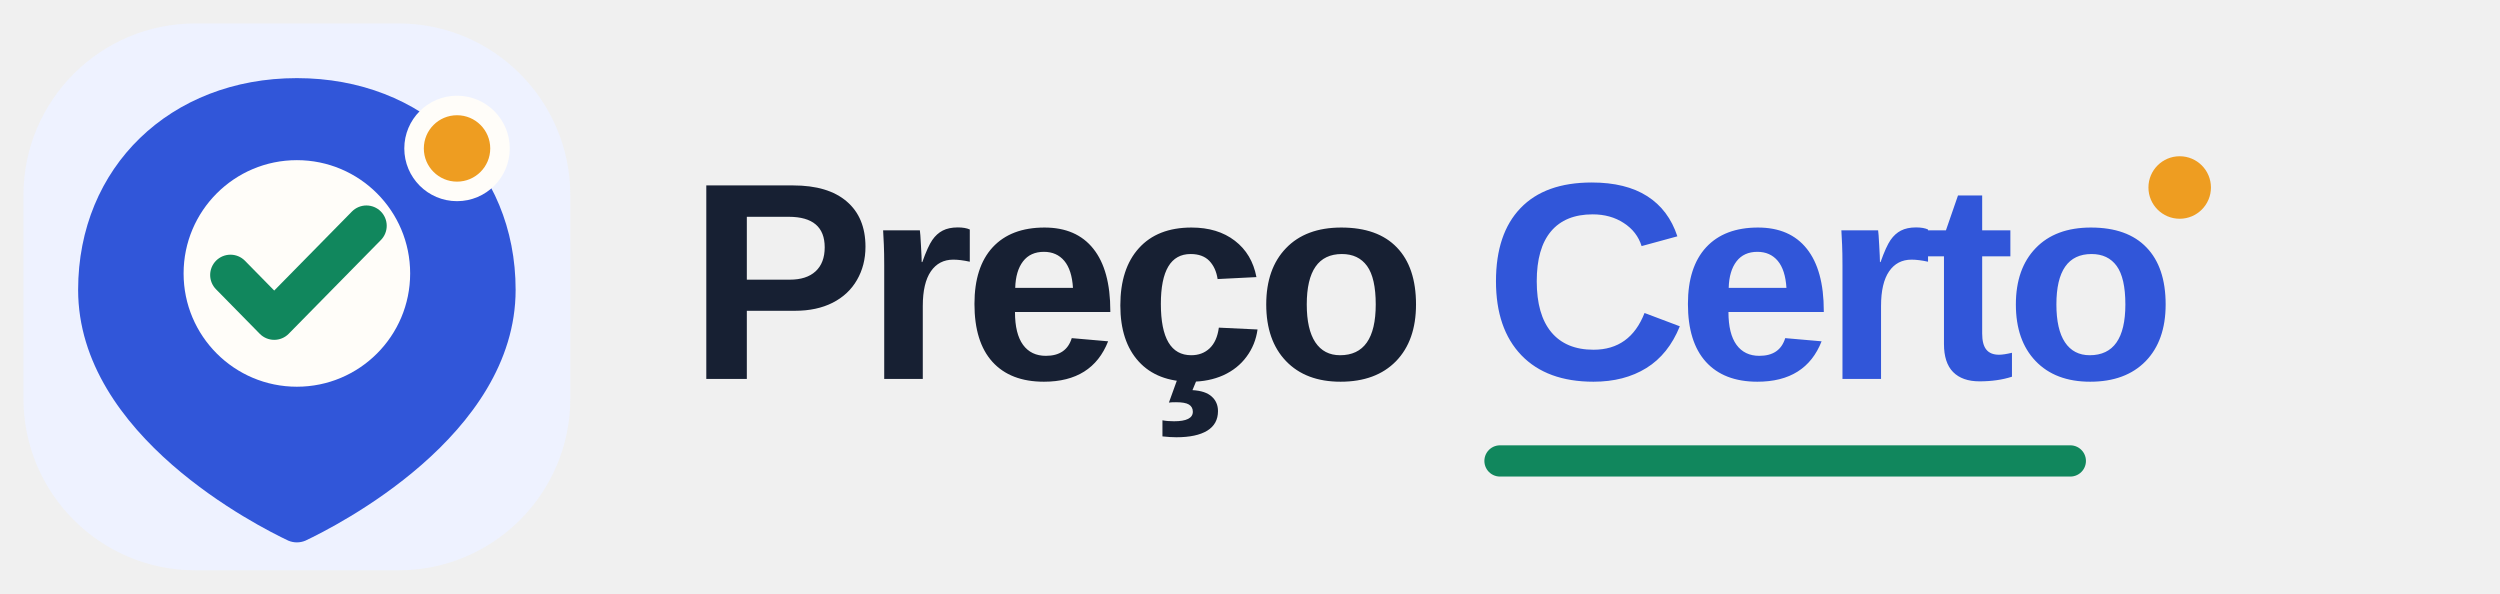
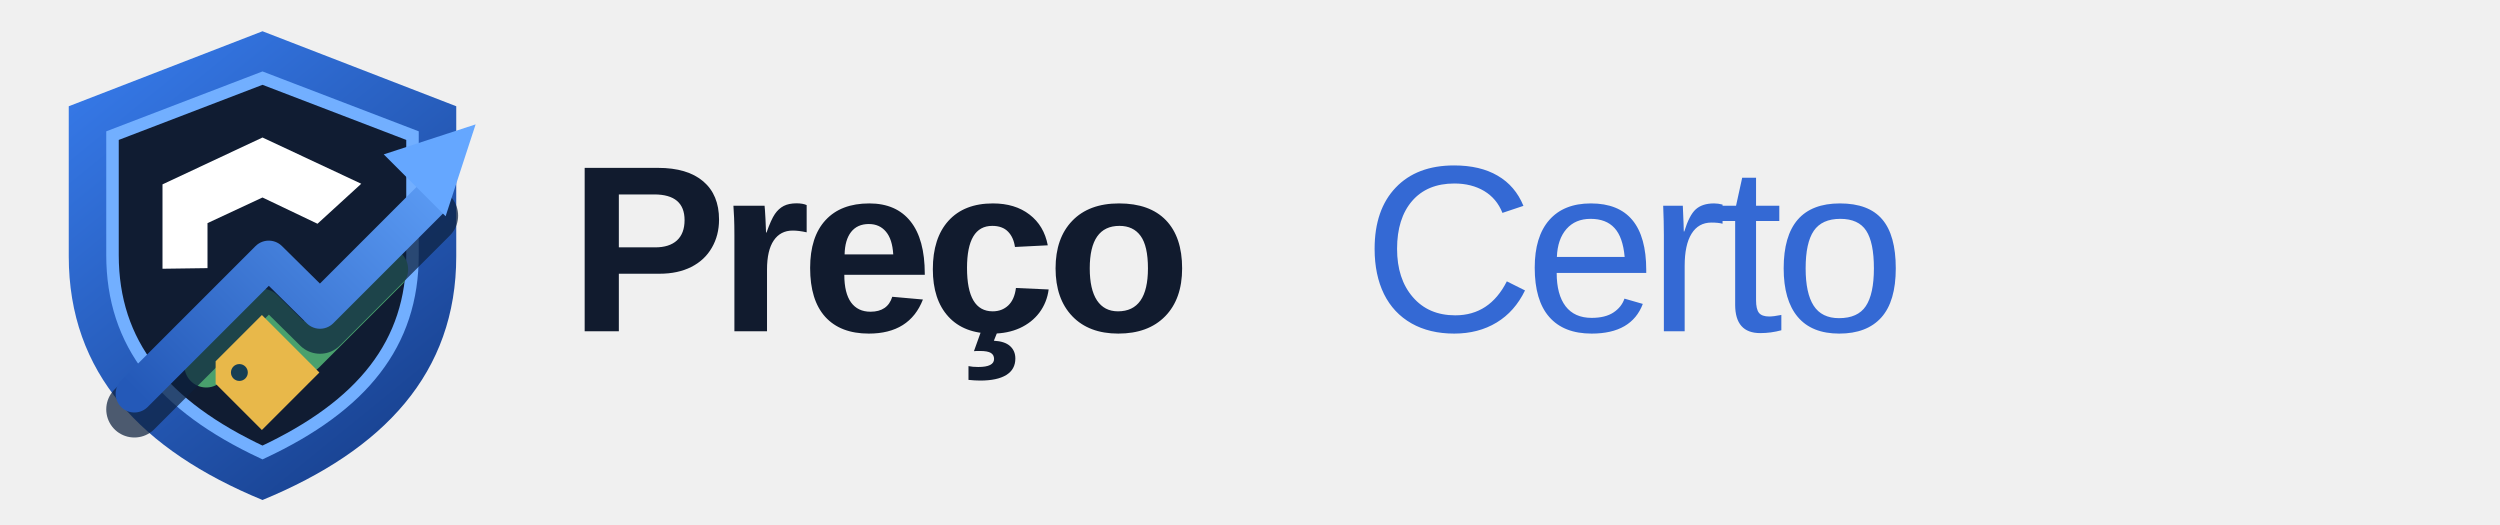
- <svg xmlns="http://www.w3.org/2000/svg" width="320" height="76" viewBox="0 0 320 76" role="img" aria-labelledby="title desc">
+ <svg xmlns="http://www.w3.org/2000/svg" width="400" height="84" viewBox="0 0 400 84" role="img" aria-labelledby="title desc">
+   <defs>
+     <linearGradient id="shield" x1="17" y1="9" x2="69" y2="73" gradientUnits="userSpaceOnUse">
+       <stop stop-color="#3679E8" />
+       <stop offset="1" stop-color="#173F8C" />
+     </linearGradient>
+     <linearGradient id="arrow" x1="24" y1="65" x2="72" y2="17" gradientUnits="userSpaceOnUse">
+       <stop stop-color="#2459B8" />
+       <stop offset="1" stop-color="#65A7FF" />
+     </linearGradient>
+   </defs>
  <g aria-hidden="true">
-     <rect x="3" y="3" width="70" height="70" rx="22" fill="#EEF2FF" />
-     <path d="M38 10c-16.2 0-28 11.4-28 27.1 0 18.7 23.1 30.3 26.9 32.1.7.3 1.5.3 2.2 0C42.9 67.4 66 55.8 66 37.1 66 21.4 54.2 10 38 10Z" fill="#3156D9" />
-     <circle cx="38" cy="35" r="14.5" fill="#FFFDF9" />
-     <path d="m29.5 35.2 5.6 5.7 11.8-12" fill="none" stroke="#11875D" stroke-width="5.2" stroke-linecap="round" stroke-linejoin="round" />
-     <circle cx="58.5" cy="19" r="5.5" fill="#EE9D21" stroke="#FFFDF9" stroke-width="2.5" />
+     <path d="M42 5 73 17v24c0 18.7-11.6 31-31 39C22.6 72 11 59.7 11 41V17L42 5Z" fill="url(#shield)" />
+     <path d="M42 12.5 66 21.7v19.1c0 14.2-8 24.1-24 31.6-16-7.5-24-17.4-24-31.6V21.7L42 12.5Z" fill="#101C32" stroke="#72AFFF" stroke-width="2" />
+     <path d="M26 43V29.5L42 22l15.8 7.4-7 6.4-8.8-4.2-8.8 4.1v7.2L26 43Z" fill="#fff" />
+     <path d="m33 58.5 8.9-8.8 6.7 6.6 13.2-13.2" fill="none" stroke="#49A06D" stroke-width="7" stroke-linecap="round" stroke-linejoin="round" />
+     <path d="M21.5 65.5 43 44l8.2 8.1L68.8 34.5" fill="none" stroke="#0D213E" stroke-opacity=".72" stroke-width="9" stroke-linecap="round" stroke-linejoin="round" />
+     <path d="M21.5 63 43 41.5l8.2 8.1L68.8 32" fill="none" stroke="url(#arrow)" stroke-width="6" stroke-linecap="round" stroke-linejoin="round" />
+     <path d="m61.4 24.7 14.7-4.8-4.8 14.7-9.9-9.9Z" fill="#65A7FF" />
+     <path d="m34.5 57.8 7.4-7.4 9.2 9.2-9.2 9.2-7.4-7.4v-3.6Z" fill="#E8B84A" />
+     <circle cx="38.3" cy="59.6" r="1.35" fill="#173F54" />
  </g>
-   <g aria-hidden="true" font-family="Outfit, Manrope, Arial, sans-serif" font-size="36" font-weight="760" letter-spacing="-1.35">
-     <text x="88" y="48.5" fill="#172033">Preço</text>
-     <text x="190" y="48.5" fill="#3156D9">Certo</text>
+   <g aria-hidden="true" font-family="Outfit, Manrope, Arial, sans-serif" letter-spacing="-1.5">
+     <text x="91" y="53" fill="#111B2E" font-size="38" font-weight="760">Preço</text>
+     <text x="218" y="53" fill="#3469D4" font-size="38" font-weight="520">Certo</text>
  </g>
-   <path d="M192 59h73" stroke="#11875D" stroke-width="4" stroke-linecap="round" aria-hidden="true" />
-   <circle cx="279" cy="24" r="4" fill="#EE9D21" aria-hidden="true" />
</svg>
